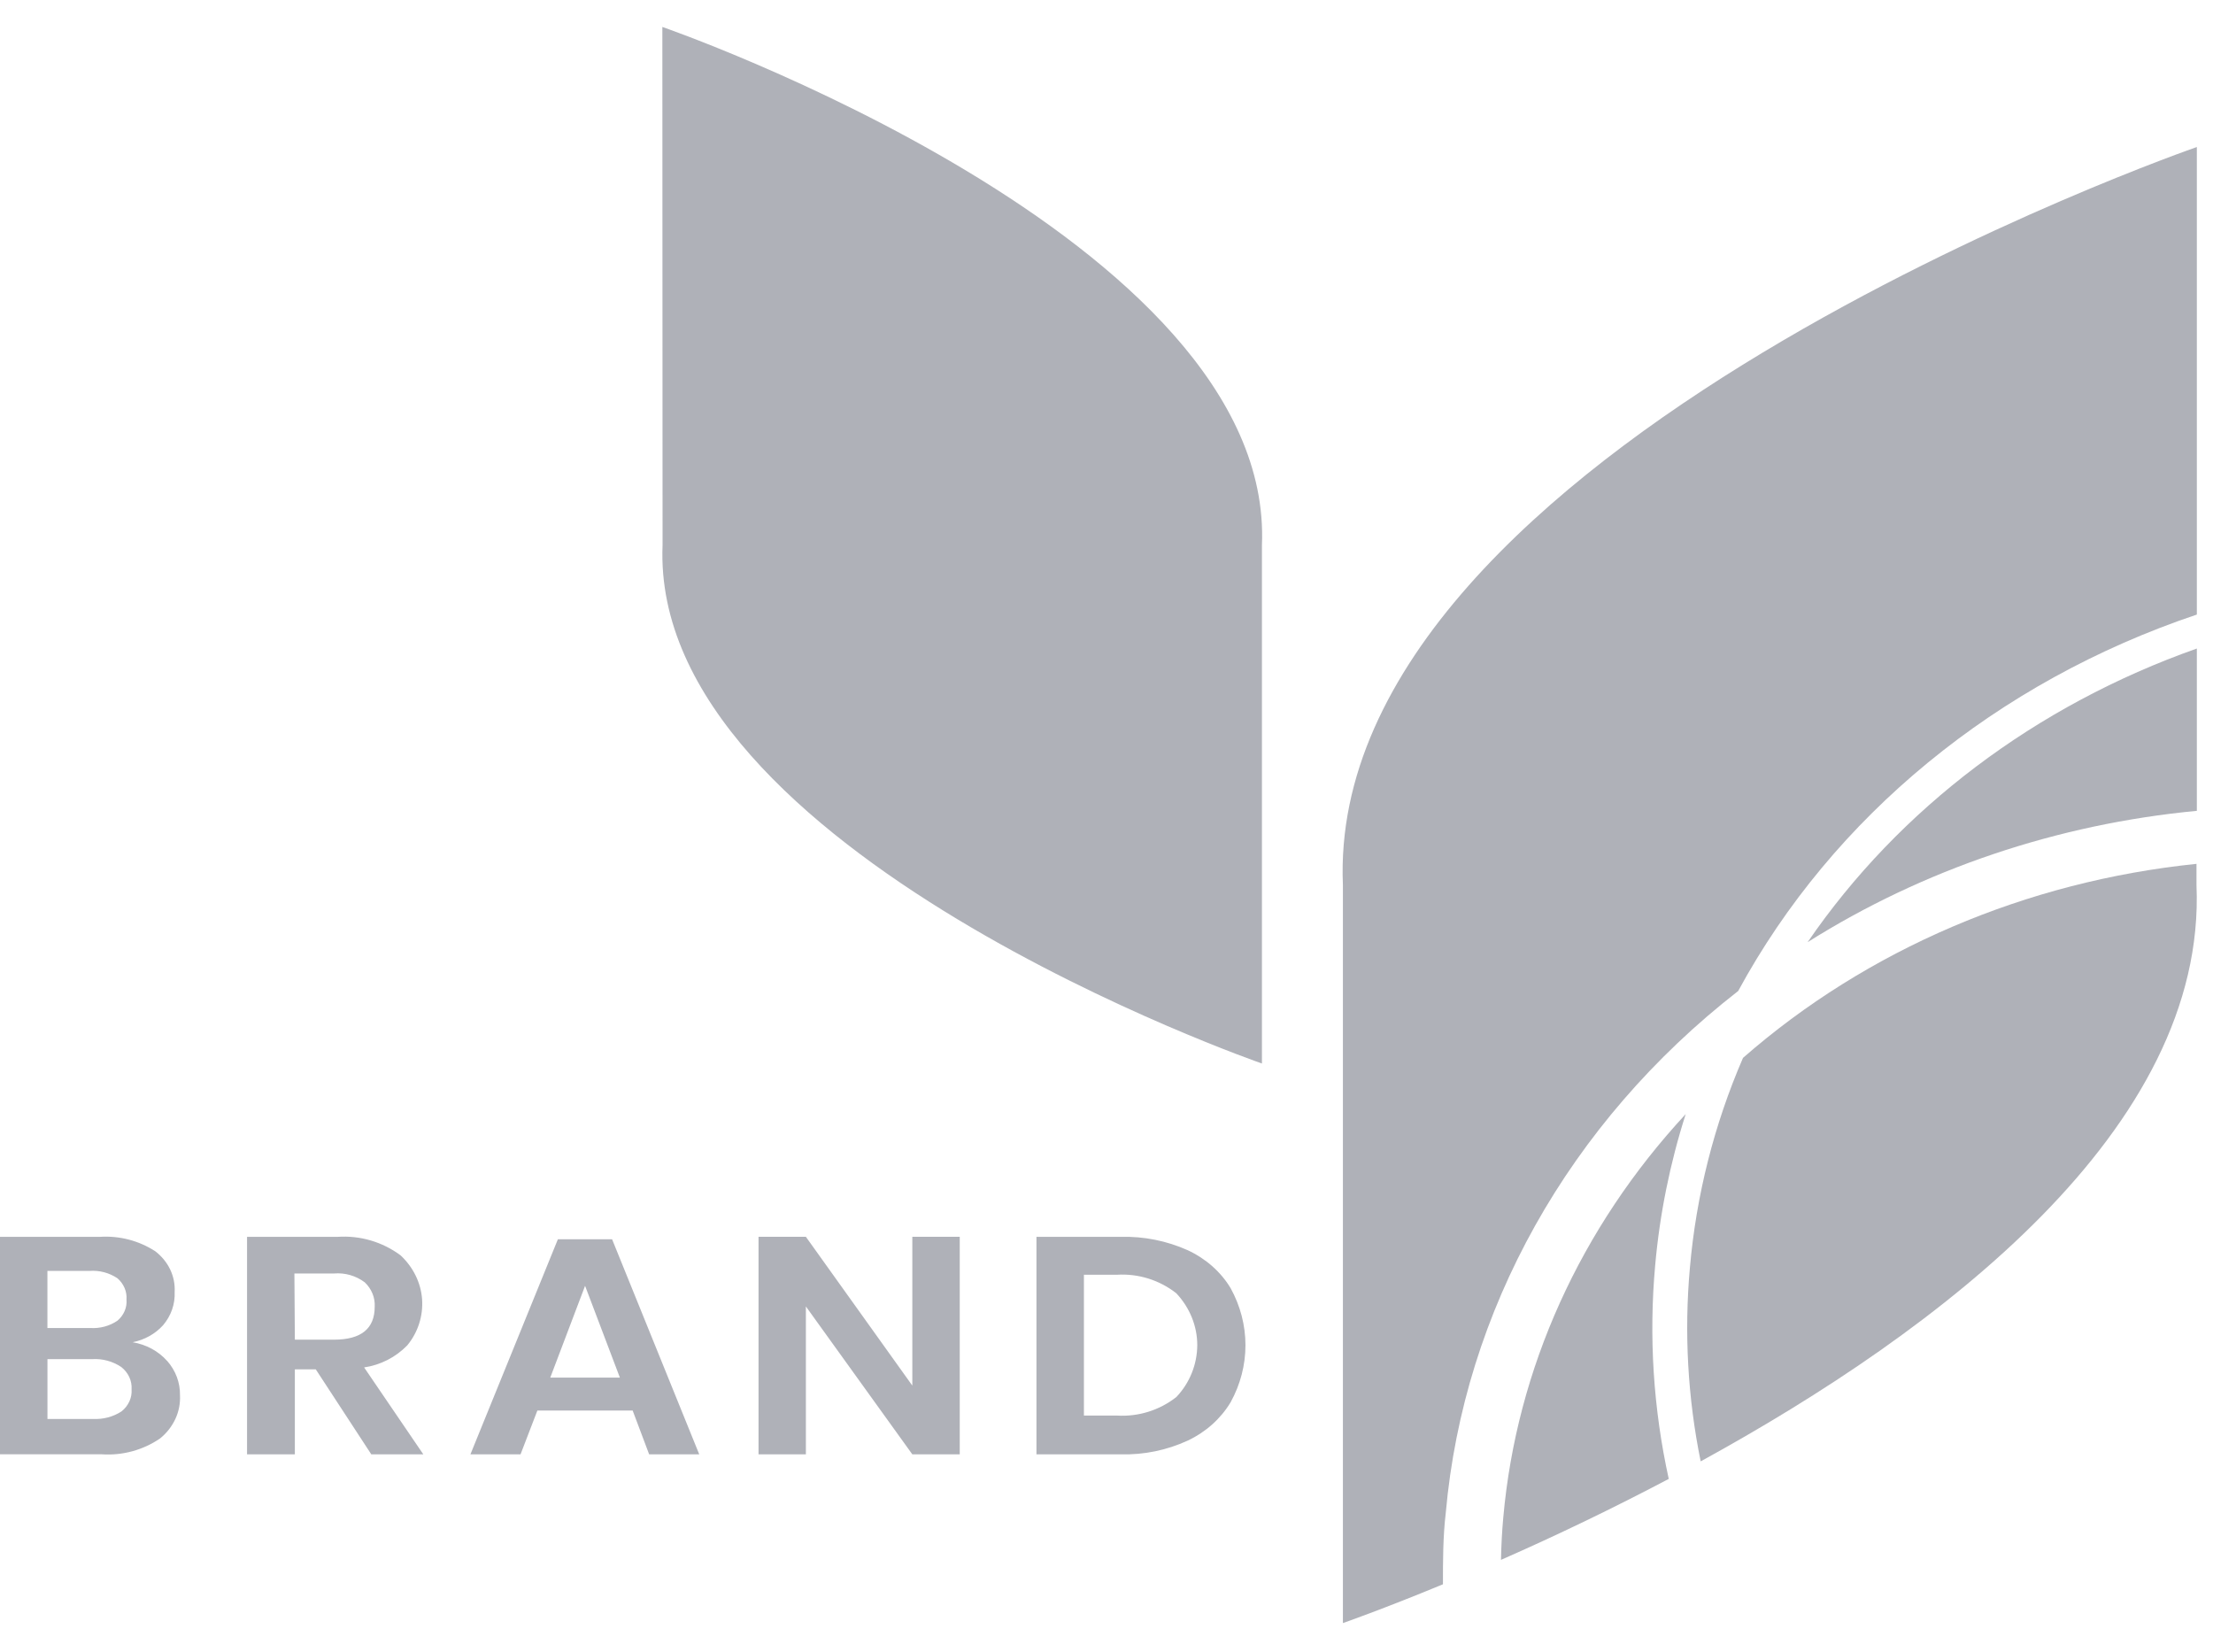
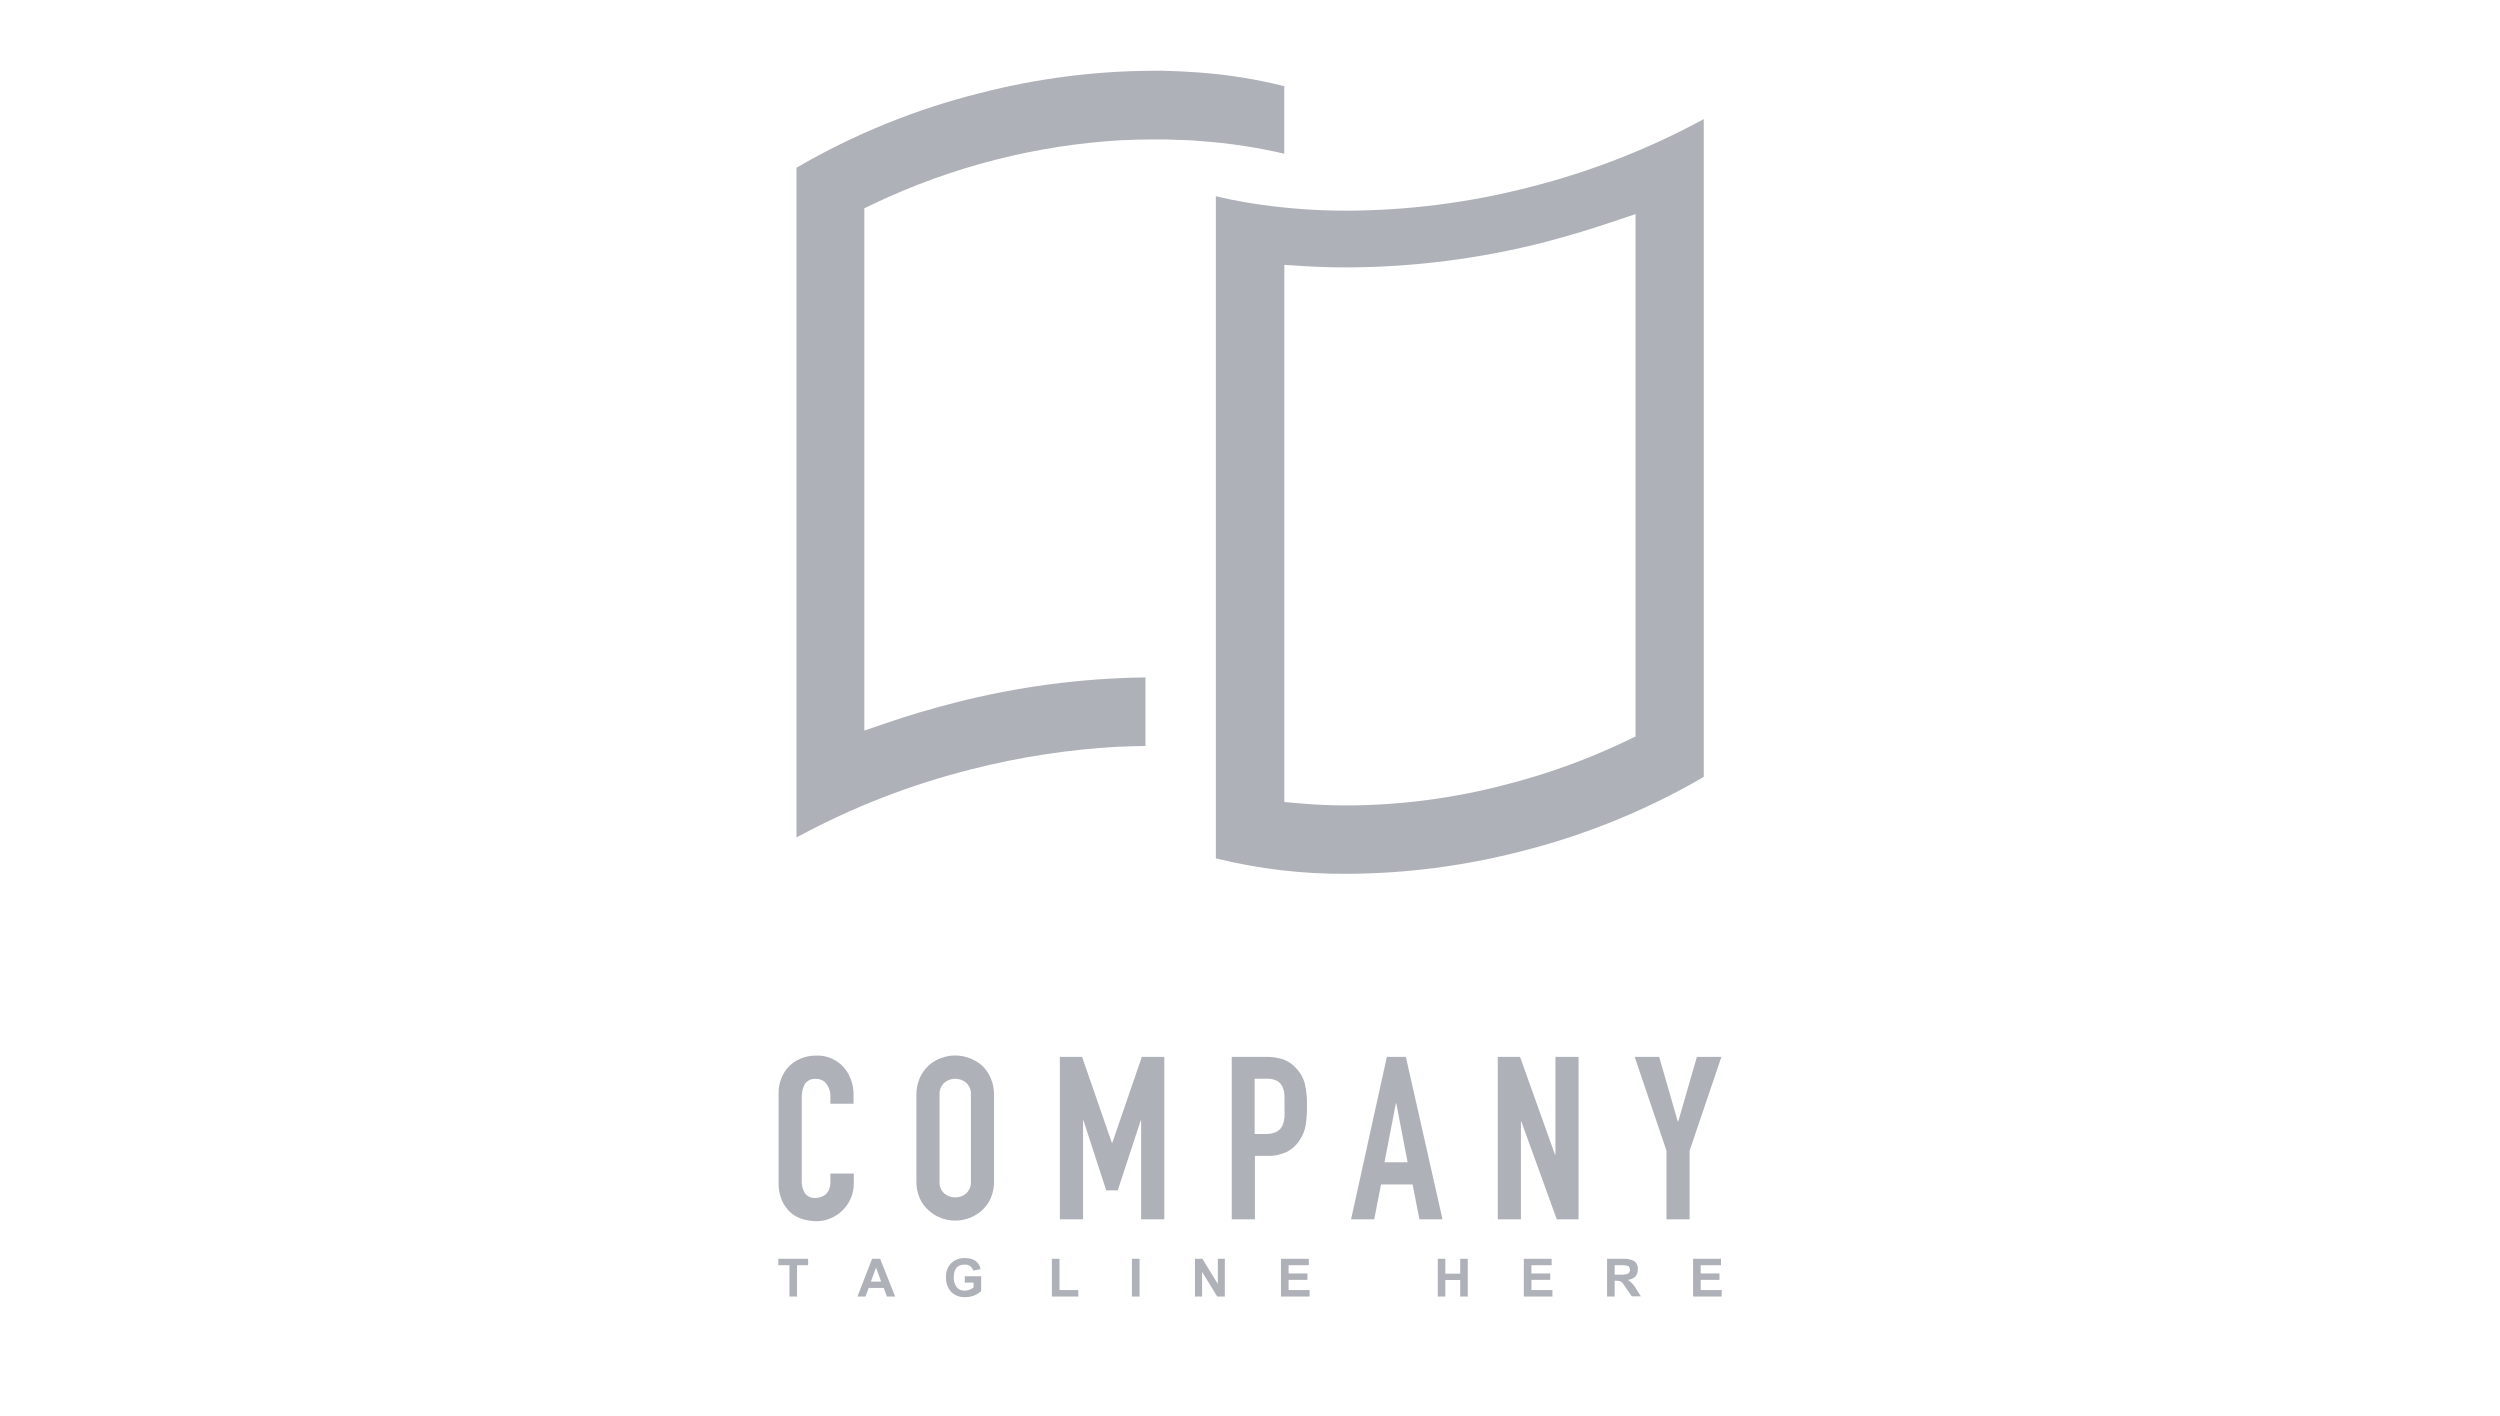
- <svg xmlns="http://www.w3.org/2000/svg" width="63" height="47" fill="none">
-   <path fill="#AFB1B8" d="M4.757 38.735c.244.276.373.622.367.977a1.43 1.43 0 0 1-.131.676 1.559 1.559 0 0 1-.438.558 2.627 2.627 0 0 1-1.651.45H0v-6.19h2.844a2.593 2.593 0 0 1 1.576.41c.184.142.33.32.425.52.096.202.139.42.127.64.016.34-.1.677-.33.946-.221.246-.526.416-.866.484.385.064.733.252.98.53Zm-3.406-.934h1.216c.276.018.55-.055.773-.206a.737.737 0 0 0 .207-.275.679.679 0 0 0 .054-.33.702.702 0 0 0-.055-.329.76.76 0 0 0-.203-.276 1.255 1.255 0 0 0-.796-.209H1.35v1.625Zm2.108 2.374a.776.776 0 0 0 .224-.284.71.71 0 0 0 .063-.345.722.722 0 0 0-.066-.35.788.788 0 0 0-.228-.285 1.338 1.338 0 0 0-.826-.224H1.351v1.703h1.292c.29.015.578-.06.816-.215ZM10.57 41.397l-1.581-2.42h-.595v2.42H7.033v-6.191H9.61a2.699 2.699 0 0 1 1.793.526c.36.336.578.779.613 1.248a1.86 1.86 0 0 1-.421 1.314 2.148 2.148 0 0 1-1.229.629l1.685 2.474h-1.48Zm-2.176-3.264h1.113c.773 0 1.16-.312 1.16-.937a.852.852 0 0 0-.063-.375.917.917 0 0 0-.221-.321 1.282 1.282 0 0 0-.876-.251H8.381l.013 1.884ZM18.01 40.15h-2.712l-.479 1.247h-1.427l2.49-6.122h1.543l2.481 6.122H18.48l-.469-1.246Zm-.363-.937-.991-2.613-.991 2.613h1.982ZM27.322 41.397h-1.35l-3.03-4.21v4.21h-1.348v-6.192h1.348l3.03 4.235v-4.235h1.35v6.192ZM35.033 39.915c-.28.467-.705.848-1.223 1.092a4.288 4.288 0 0 1-1.9.39h-2.404v-6.191h2.405a4.376 4.376 0 0 1 1.9.38c.517.24.943.616 1.222 1.08.278.504.423 1.06.423 1.625 0 .564-.145 1.12-.423 1.624Zm-1.546-.148a2.16 2.16 0 0 0 .597-1.478c0-.542-.212-1.066-.597-1.477a2.488 2.488 0 0 0-1.692-.527h-.938v4.008h.938a2.49 2.49 0 0 0 1.692-.526ZM18.856.767s17.438 6.028 17.069 14.751v14.754s-17.426-6.03-17.063-14.754L18.856.767ZM51.46 26.818c3.294-2.075 7.103-3.36 11.08-3.738v-4.62c-4.582 1.618-8.47 4.55-11.08 8.358Z" />
-   <path fill="#AFB1B8" d="M49.482 28.21c2.695-4.97 7.368-8.805 13.058-10.717V4.185s-24.835 8.587-24.31 21.009V46.2s1.107-.384 2.848-1.104c0-.671 0-1.349.08-2.03.513-5.766 3.507-11.11 8.324-14.857Z" />
-   <path fill="#AFB1B8" d="M47.12 36.013c.13-1.457.421-2.898.869-4.301-3 3.235-4.816 7.25-5.193 11.479-.037.399-.057.798-.066 1.21a74.756 74.756 0 0 0 4.776-2.305c-.44-2.001-.57-4.049-.386-6.083ZM48.108 36.089a19.051 19.051 0 0 0 .307 5.508c6.785-3.718 14.41-9.462 14.115-16.403v-.605c-4.848.497-9.383 2.437-12.91 5.523a19.259 19.259 0 0 0-1.512 5.977Z" />
+ <svg xmlns="http://www.w3.org/2000/svg" width="106" height="60" fill="none">
+   <path fill="#AFB1B8" fill-rule="evenodd" d="M50.114 5.935h-.137c-.21-.013-.42-.018-.63-.023h-.455c-.397 0-.802.01-1.204.03a.625.625 0 0 0-.091 0A28.275 28.275 0 0 0 37.08 8.625l-.432.208v22.142l1.012-.344c.888-.305 1.834-.58 2.813-.834a34.329 34.329 0 0 1 8.095-1.075v2.909c-.362.002-.713.012-1.065.03h-.084a32.36 32.36 0 0 0-6.228.956 31.635 31.635 0 0 0-7.42 2.892V7.112a29.727 29.727 0 0 1 7.785-3.166A29.793 29.793 0 0 1 48.892 3h.427c.511.013 1.01.036 1.478.071 1.233.087 2.456.282 3.655.583v2.863a22.623 22.623 0 0 0-3.541-.534l-.073-.006c-.247-.021-.494-.042-.724-.042Zm5.039 2.926c.635.049 1.293.072 1.958.072a31.467 31.467 0 0 0 7.713-.99A31.777 31.777 0 0 0 72.24 5.05v27.89a29.815 29.815 0 0 1-7.786 3.166 29.943 29.943 0 0 1-7.337.944 22.405 22.405 0 0 1-5.565-.656V8.322c.43.1.873.191 1.323.267.739.125 1.518.216 2.277.272Zm14.194.217-1.012.34c-.93.313-1.87.593-2.813.842a34.263 34.263 0 0 1-8.406 1.078c-.66 0-1.267-.018-1.854-.056l-.807-.053V34.006l.693.06c.642.057 1.305.085 1.973.085a26.884 26.884 0 0 0 6.62-.857 27.764 27.764 0 0 0 5.174-1.86l.432-.208V9.078Z" clip-rule="evenodd" />
+   <path fill="#AFB1B8" d="M35.737 45.212a1.491 1.491 0 0 0-1.126-.455 1.672 1.672 0 0 0-.65.122 1.464 1.464 0 0 0-.832.842c-.08.2-.119.413-.116.628v3.794c-.01.267.042.533.149.778.09.195.219.368.38.509.151.127.329.22.52.27.185.051.376.078.567.078.211.002.42-.043.612-.132a1.6 1.6 0 0 0 .96-1.465v-.424h-.993v.338a.88.88 0 0 1-.058.338.608.608 0 0 1-.144.214.697.697 0 0 1-.415.145.503.503 0 0 1-.465-.204.898.898 0 0 1-.132-.508v-3.538c-.006-.196.036-.39.122-.567a.507.507 0 0 1 .485-.229.527.527 0 0 1 .443.214.806.806 0 0 1 .164.509v.328h.982v-.387a1.79 1.79 0 0 0-.121-.664 1.56 1.56 0 0 0-.332-.534ZM41.629 45.17a1.765 1.765 0 0 0-1.128-.418c-.202 0-.403.037-.592.107A1.56 1.56 0 0 0 39 45.7c-.1.231-.15.482-.145.735v3.638c-.007.256.043.51.145.745.09.196.22.37.384.509.152.14.33.25.524.32.19.07.39.106.592.107a1.714 1.714 0 0 0 1.128-.427c.158-.142.285-.315.374-.509.102-.234.151-.489.145-.745v-3.639a1.77 1.77 0 0 0-.145-.734 1.641 1.641 0 0 0-.374-.532Zm-.463 4.904a.656.656 0 0 1-.197.527.727.727 0 0 1-.934 0 .65.65 0 0 1-.197-.527v-3.639a.653.653 0 0 1 .197-.526.726.726 0 0 1 .934 0 .652.652 0 0 1 .197.526v3.64ZM49.367 51.7v-6.89h-.953l-1.253 3.647h-.017l-1.263-3.646h-.943v6.888h.984v-4.19h.018l.963 2.962h.491l.971-2.962h.018v4.19h.984ZM54.958 45.294c-.151-.17-.343-.3-.556-.377a2.184 2.184 0 0 0-.714-.107h-1.462v6.89h.982v-2.691h.505c.307.014.611-.051.886-.188a1.43 1.43 0 0 0 .539-.527c.113-.183.19-.387.225-.6a4.9 4.9 0 0 0 .053-.783c.01-.33-.023-.662-.096-.984a1.466 1.466 0 0 0-.362-.633Zm-.506 2.1a.867.867 0 0 1-.091.359.552.552 0 0 1-.253.241 1.006 1.006 0 0 1-.463.087h-.448v-2.342h.506a.942.942 0 0 1 .443.086.556.556 0 0 1 .23.254c.054.121.083.252.086.384v.458c0 .16.01.326 0 .473h-.01ZM59.608 44.81h-.805l-1.518 6.89h.982l.288-1.48h1.339l.288 1.48h.981l-1.555-6.89Zm-.906 4.471.483-2.497h.018l.48 2.497h-.981ZM65.95 48.96h-.018l-1.482-4.15h-.944v6.89h.981v-4.143h.02l1.5 4.142h.924v-6.888h-.981v4.15ZM71.948 44.81l-.79 2.74h-.02l-.79-2.74H69.31l1.348 3.978v2.911h.982v-2.911l1.348-3.977h-1.04ZM33 53.645h.473v1.327h.321v-1.328h.47v-.272H33v.273ZM36.977 53.372l-.62 1.6h.341l.132-.364h.638l.136.364h.35l-.636-1.6h-.341Zm-.05.967.217-.593.217.593h-.435ZM40.908 54.382h.37v.206a.613.613 0 0 1-.38.135.404.404 0 0 1-.34-.153.67.67 0 0 1-.118-.417c0-.356.154-.534.46-.534a.337.337 0 0 1 .362.255l.316-.062c-.068-.312-.293-.47-.678-.47a.804.804 0 0 0-.559.206.78.78 0 0 0-.23.615.872.872 0 0 0 .205.6.776.776 0 0 0 .607.235.96.96 0 0 0 .678-.255v-.63h-.693v.27ZM44.923 53.372h-.324v1.6h1.12V54.7h-.796v-1.328ZM48.318 53.372h-.324v1.6h.324v-1.6ZM51.636 54.44l-.655-1.068h-.313v1.6h.3v-1.045l.643 1.045h.322v-1.6h-.297v1.069ZM54.637 54.267h.797v-.272h-.797v-.35h.857v-.273h-1.181v1.6h1.214V54.7h-.89v-.433ZM61.912 54.003h-.63v-.63h-.32v1.599h.32v-.7h.63v.7h.322v-1.6h-.322v.631ZM64.93 54.267h.8v-.272h-.8v-.35h.86v-.273H64.61v1.6h1.212V54.7h-.89v-.433ZM69.023 54.268c.279-.044.42-.191.42-.445a.383.383 0 0 0-.157-.356.904.904 0 0 0-.468-.094h-.678v1.599h.322v-.669h.063a.431.431 0 0 1 .2.036c.047.029.086.069.114.117l.349.508h.384l-.195-.312a1.115 1.115 0 0 0-.354-.384Zm-.324-.222h-.237v-.401h.253a.84.84 0 0 1 .326.038.21.21 0 0 1-.015.325.913.913 0 0 1-.327.038ZM72.11 54.267h.796v-.272h-.796v-.35h.86v-.273h-1.184v1.6H73V54.7h-.89v-.433Z" />
</svg>
